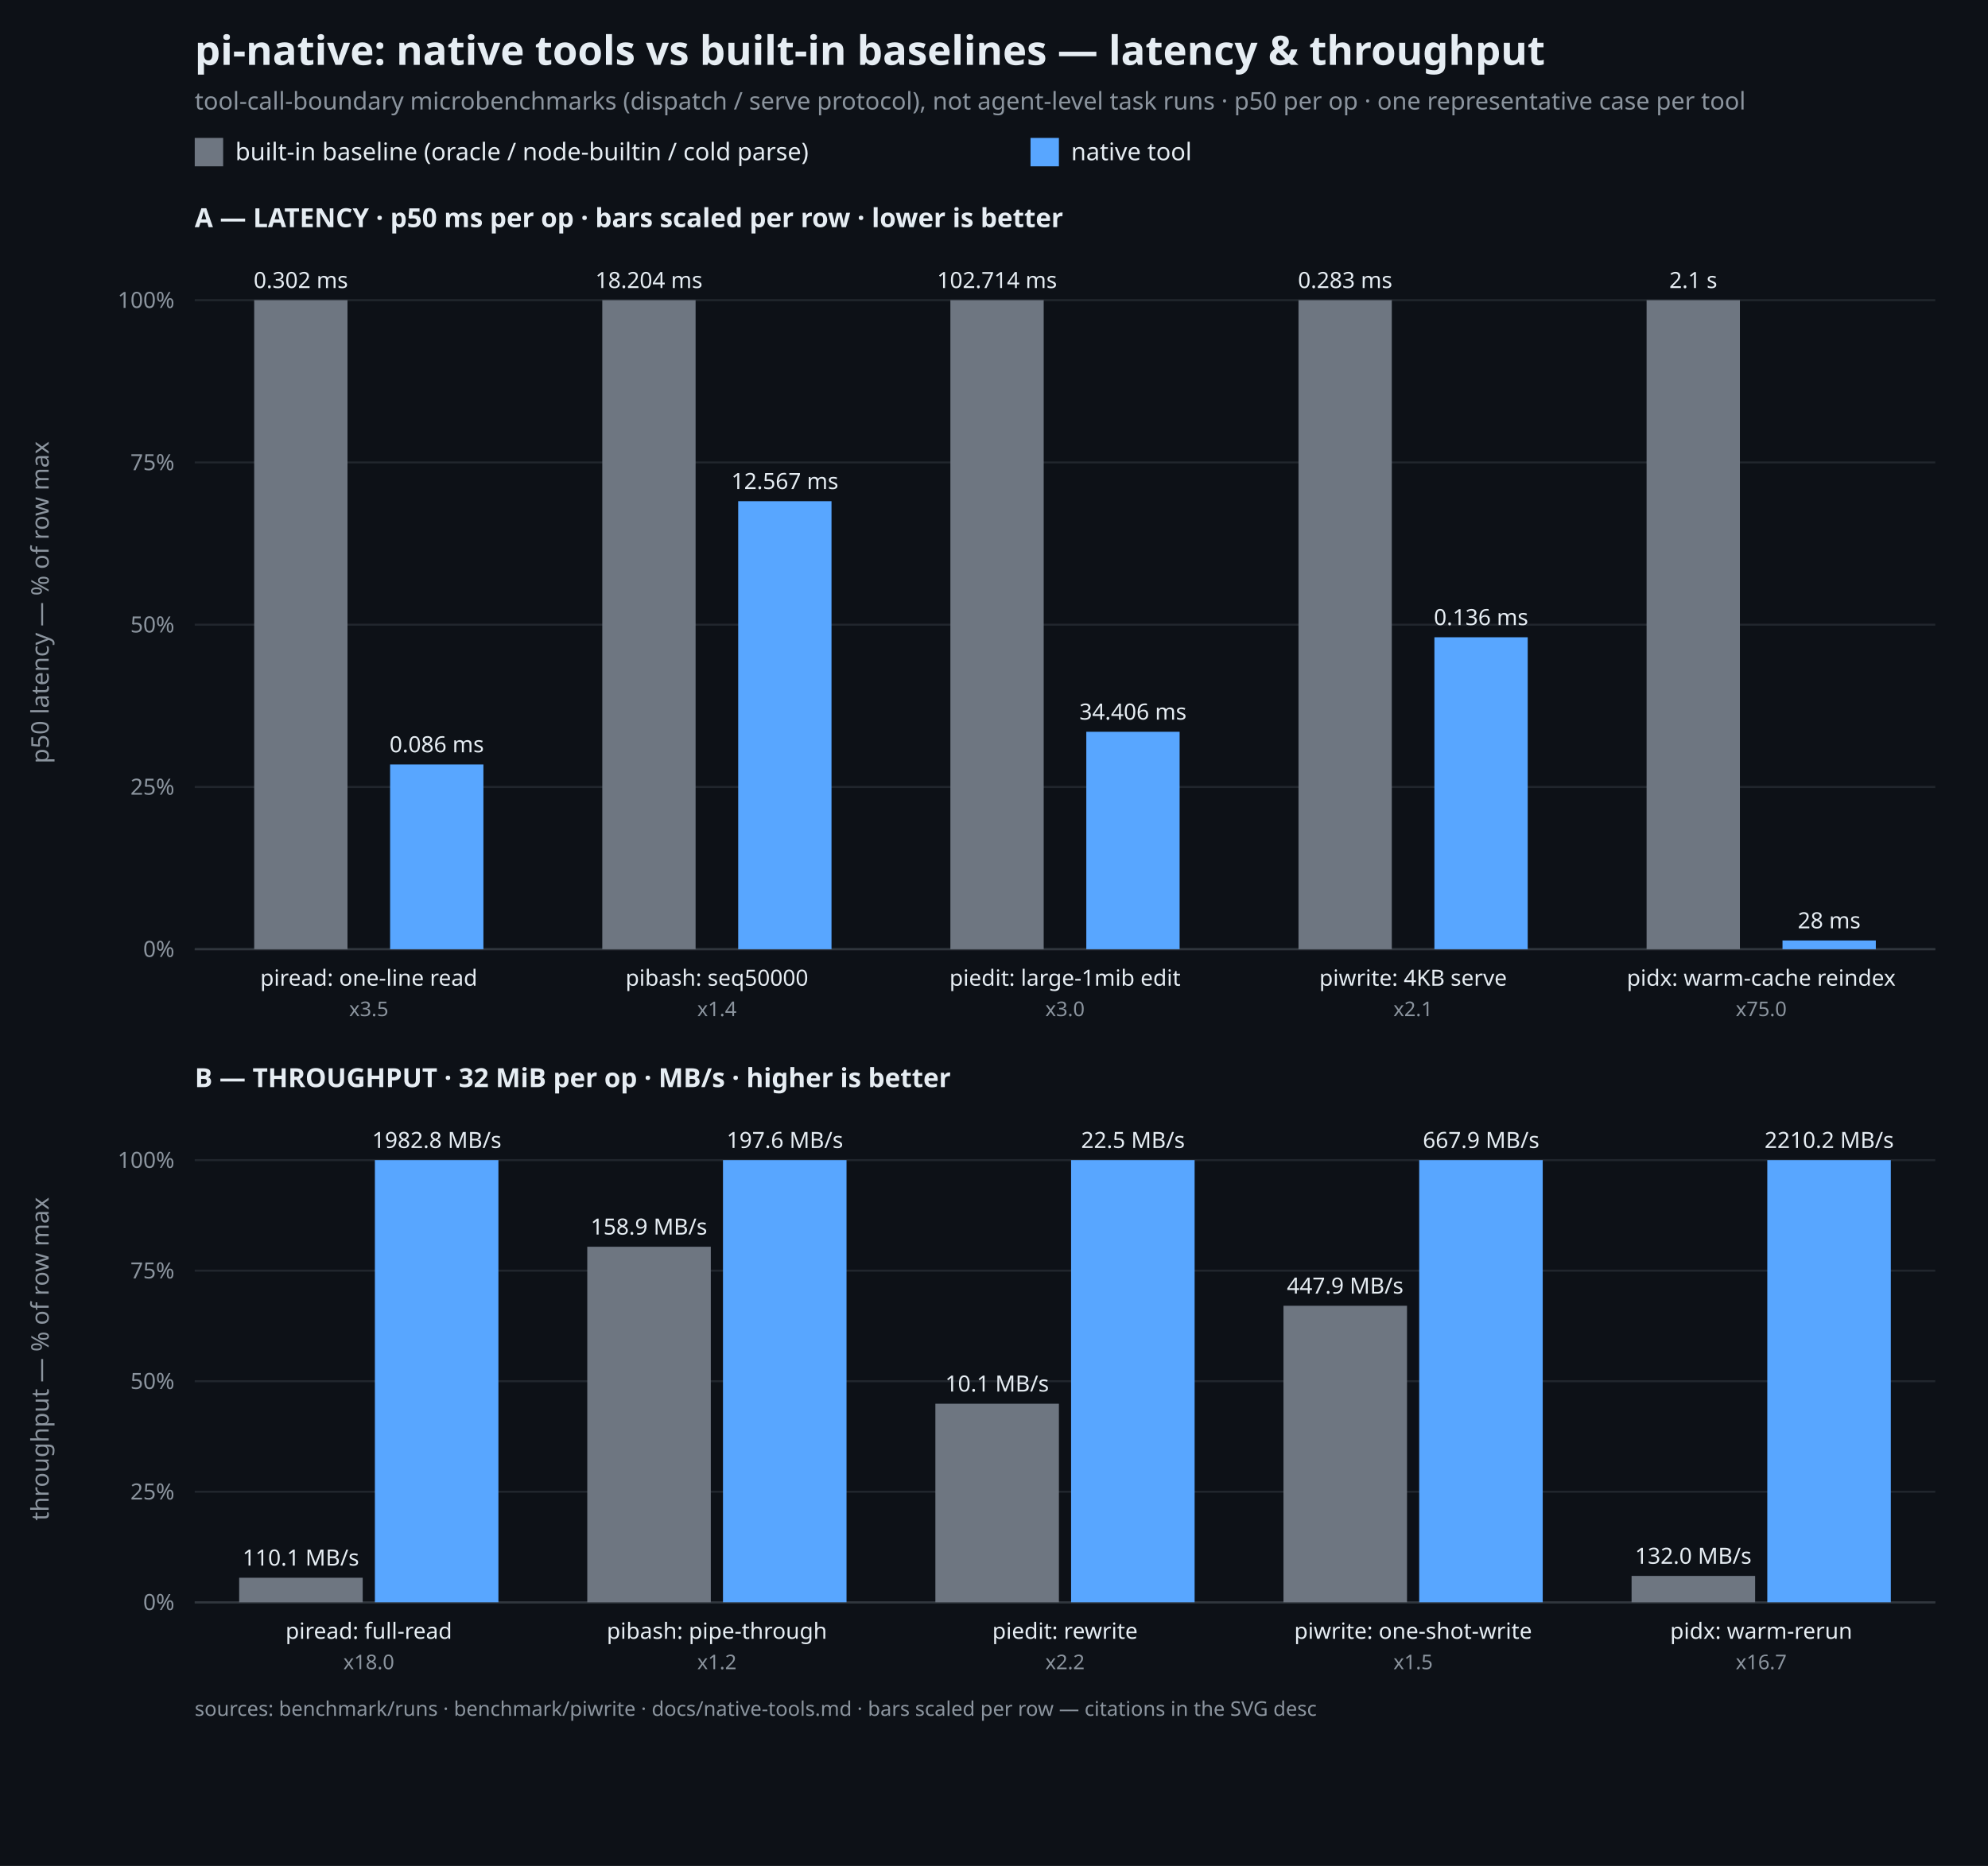
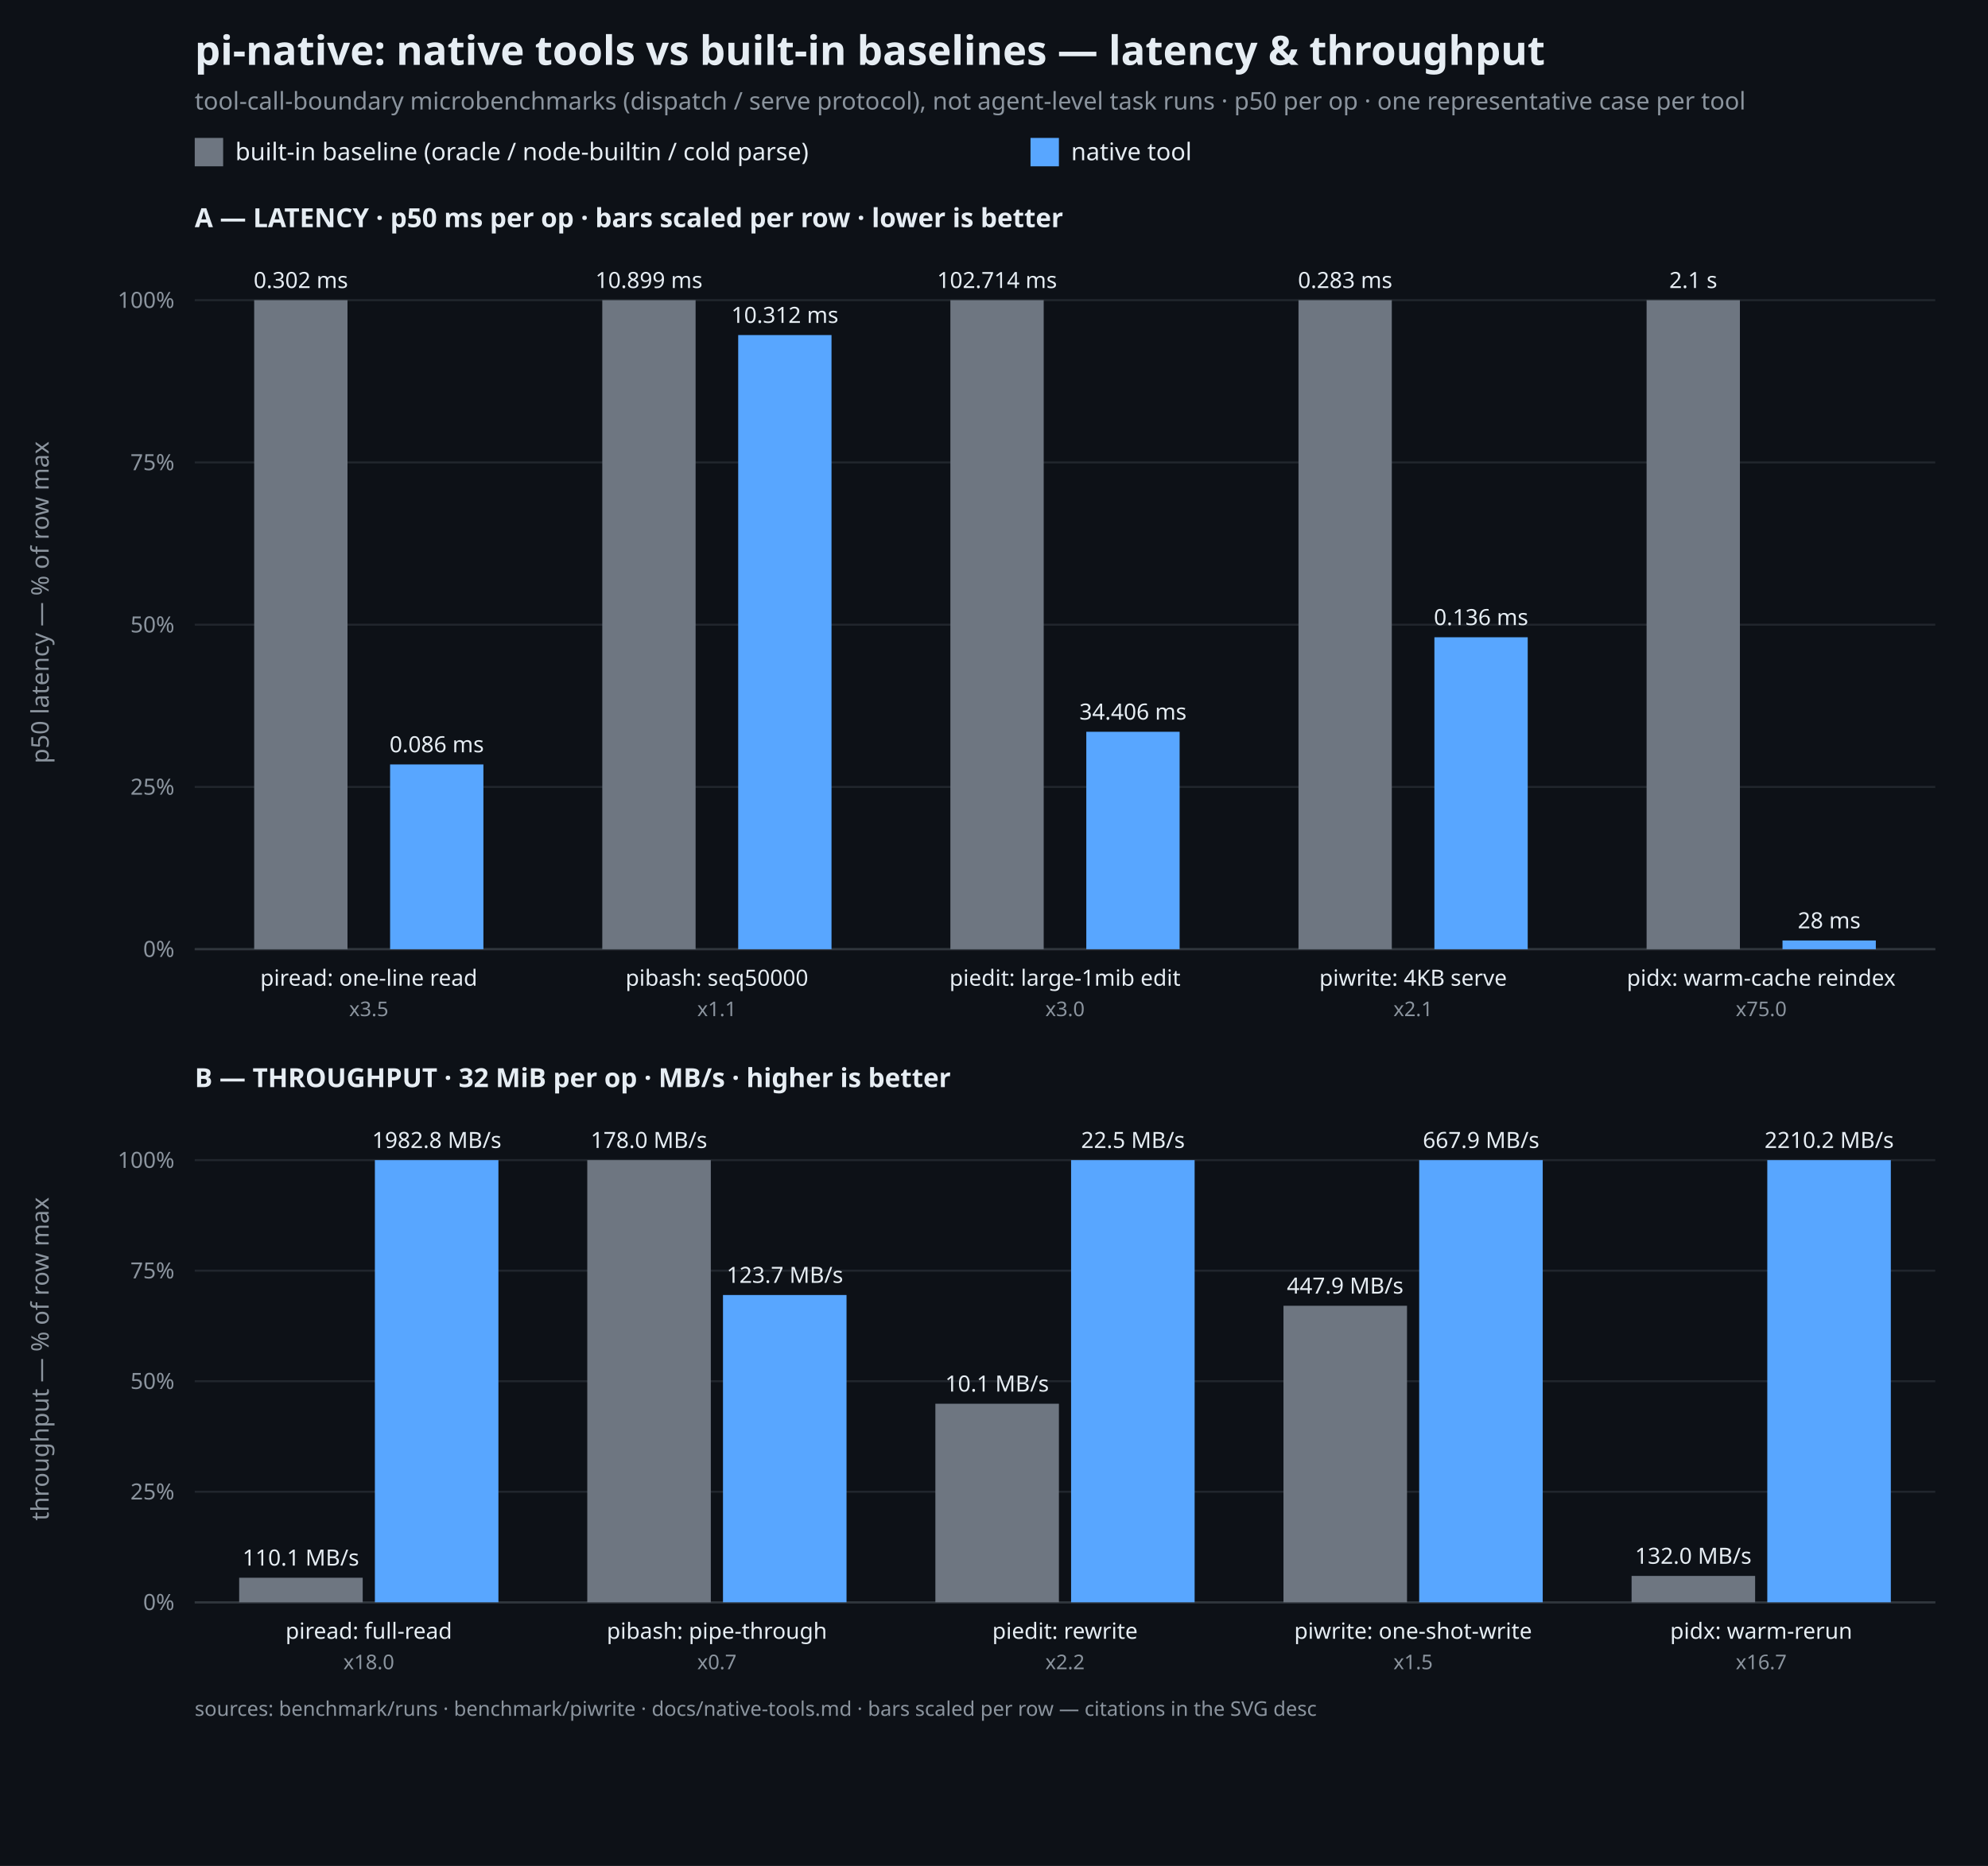
<svg xmlns="http://www.w3.org/2000/svg" viewBox="0 0 980 920" width="980" height="920" role="img" aria-labelledby="chart-title chart-desc">
  <rect x="0" y="0" width="980" height="920" fill="#0d1117" />
  <g font-family="sans-serif">
    <text x="96" y="32" font-size="20" font-weight="700" fill="#e6edf3">pi-native: native tools vs built-in baselines — latency &amp; throughput</text>
    <text x="96" y="54" font-size="12" fill="#8b949e">tool-call-boundary microbenchmarks (dispatch / serve protocol), not agent-level task runs · p50 per op · one representative case per tool</text>
    <rect x="96.0" y="68" width="14" height="14" fill="#6e7681" />
    <text x="116.0" y="79" font-size="12" fill="#e6edf3">built-in baseline (oracle / node-builtin / cold parse)</text>
    <rect x="508.0" y="68" width="14" height="14" fill="#58a6ff" />
    <text x="528.0" y="79" font-size="12" fill="#e6edf3">native tool</text>
    <text x="96" y="112" font-size="13" font-weight="700" fill="#e6edf3">A — LATENCY · p50 ms per op · bars scaled per row · lower is better</text>
    <line x1="96" y1="468.0" x2="954" y2="468.0" stroke="#30363d" stroke-width="1" />
    <text x="86" y="468.0" font-size="11" fill="#8b949e" text-anchor="end" dominant-baseline="middle">0%</text>
    <line x1="96" y1="388.0" x2="954" y2="388.0" stroke="#21262d" stroke-width="1" />
    <text x="86" y="388.0" font-size="11" fill="#8b949e" text-anchor="end" dominant-baseline="middle">25%</text>
    <line x1="96" y1="308.0" x2="954" y2="308.0" stroke="#21262d" stroke-width="1" />
    <text x="86" y="308.0" font-size="11" fill="#8b949e" text-anchor="end" dominant-baseline="middle">50%</text>
    <line x1="96" y1="228.0" x2="954" y2="228.0" stroke="#21262d" stroke-width="1" />
    <text x="86" y="228.0" font-size="11" fill="#8b949e" text-anchor="end" dominant-baseline="middle">75%</text>
    <line x1="96" y1="148.0" x2="954" y2="148.0" stroke="#21262d" stroke-width="1" />
    <text x="86" y="148.0" font-size="11" fill="#8b949e" text-anchor="end" dominant-baseline="middle">100%</text>
    <line x1="96" y1="468" x2="954" y2="468" stroke="#30363d" stroke-width="1" />
    <text x="24" y="297" font-size="12" fill="#8b949e" text-anchor="middle" transform="rotate(-90 24 297)">p50 latency — % of row max</text>
    <rect x="125.3" y="148.0" width="46.0" height="320.0" fill="#6e7681" />
    <text x="148.3" y="142.0" font-size="11" fill="#e6edf3" text-anchor="middle">0.302 ms</text>
    <rect x="192.3" y="376.9" width="46.0" height="91.1" fill="#58a6ff" />
    <text x="215.3" y="370.9" font-size="11" fill="#e6edf3" text-anchor="middle">0.086 ms</text>
    <text x="181.8" y="486" font-size="11" fill="#e6edf3" text-anchor="middle">piread: one-line read</text>
    <text x="181.8" y="501" font-size="10" fill="#8b949e" text-anchor="middle">x3.5</text>
    <rect x="296.9" y="148.0" width="46.0" height="320.0" fill="#6e7681" />
-     <text x="319.9" y="142.0" font-size="11" fill="#e6edf3" text-anchor="middle">18.204 ms</text>
-     <rect x="363.9" y="247.1" width="46.0" height="220.9" fill="#58a6ff" />
-     <text x="386.9" y="241.1" font-size="11" fill="#e6edf3" text-anchor="middle">12.567 ms</text>
+     <text x="319.9" y="142.0" font-size="11" fill="#e6edf3" text-anchor="middle">10.899 ms</text>
+     <rect x="363.9" y="165.2" width="46.0" height="302.8" fill="#58a6ff" />
+     <text x="386.9" y="159.2" font-size="11" fill="#e6edf3" text-anchor="middle">10.312 ms</text>
    <text x="353.4" y="486" font-size="11" fill="#e6edf3" text-anchor="middle">pibash: seq50000</text>
-     <text x="353.4" y="501" font-size="10" fill="#8b949e" text-anchor="middle">x1.4</text>
+     <text x="353.4" y="501" font-size="10" fill="#8b949e" text-anchor="middle">x1.1</text>
    <rect x="468.5" y="148.0" width="46.0" height="320.0" fill="#6e7681" />
    <text x="491.5" y="142.0" font-size="11" fill="#e6edf3" text-anchor="middle">102.714 ms</text>
    <rect x="535.5" y="360.8" width="46.0" height="107.2" fill="#58a6ff" />
    <text x="558.5" y="354.8" font-size="11" fill="#e6edf3" text-anchor="middle">34.406 ms</text>
    <text x="525.0" y="486" font-size="11" fill="#e6edf3" text-anchor="middle">piedit: large-1mib edit</text>
    <text x="525.0" y="501" font-size="10" fill="#8b949e" text-anchor="middle">x3.0</text>
    <rect x="640.1" y="148.0" width="46.0" height="320.0" fill="#6e7681" />
    <text x="663.1" y="142.0" font-size="11" fill="#e6edf3" text-anchor="middle">0.283 ms</text>
    <rect x="707.1" y="314.2" width="46.0" height="153.8" fill="#58a6ff" />
    <text x="730.1" y="308.2" font-size="11" fill="#e6edf3" text-anchor="middle">0.136 ms</text>
    <text x="696.6" y="486" font-size="11" fill="#e6edf3" text-anchor="middle">piwrite: 4KB serve</text>
    <text x="696.6" y="501" font-size="10" fill="#8b949e" text-anchor="middle">x2.1</text>
    <rect x="811.7" y="148.0" width="46.0" height="320.0" fill="#6e7681" />
    <text x="834.7" y="142.0" font-size="11" fill="#e6edf3" text-anchor="middle">2.1 s</text>
    <rect x="878.7" y="463.7" width="46.0" height="4.3" fill="#58a6ff" />
    <text x="901.7" y="457.7" font-size="11" fill="#e6edf3" text-anchor="middle">28 ms</text>
    <text x="868.2" y="486" font-size="11" fill="#e6edf3" text-anchor="middle">pidx: warm-cache reindex</text>
    <text x="868.2" y="501" font-size="10" fill="#8b949e" text-anchor="middle">x75.0</text>
    <text x="96" y="536" font-size="13" font-weight="700" fill="#e6edf3">B — THROUGHPUT · 32 MiB per op · MB/s · higher is better</text>
    <line x1="96" y1="790.0" x2="954" y2="790.0" stroke="#30363d" stroke-width="1" />
    <text x="86" y="790.0" font-size="11" fill="#8b949e" text-anchor="end" dominant-baseline="middle">0%</text>
    <line x1="96" y1="735.5" x2="954" y2="735.5" stroke="#21262d" stroke-width="1" />
    <text x="86" y="735.5" font-size="11" fill="#8b949e" text-anchor="end" dominant-baseline="middle">25%</text>
    <line x1="96" y1="681.0" x2="954" y2="681.0" stroke="#21262d" stroke-width="1" />
    <text x="86" y="681.0" font-size="11" fill="#8b949e" text-anchor="end" dominant-baseline="middle">50%</text>
    <line x1="96" y1="626.5" x2="954" y2="626.5" stroke="#21262d" stroke-width="1" />
    <text x="86" y="626.5" font-size="11" fill="#8b949e" text-anchor="end" dominant-baseline="middle">75%</text>
    <line x1="96" y1="572.0" x2="954" y2="572.0" stroke="#21262d" stroke-width="1" />
    <text x="86" y="572.0" font-size="11" fill="#8b949e" text-anchor="end" dominant-baseline="middle">100%</text>
    <line x1="96" y1="790" x2="954" y2="790" stroke="#30363d" stroke-width="1" />
    <text x="24" y="670" font-size="12" fill="#8b949e" text-anchor="middle" transform="rotate(-90 24 670)">throughput — % of row max</text>
    <rect x="117.9" y="777.9" width="60.9" height="12.1" fill="#6e7681" />
    <text x="148.3" y="771.9" font-size="11" fill="#e6edf3" text-anchor="middle">110.1 MB/s</text>
    <rect x="184.8" y="572.0" width="60.9" height="218.0" fill="#58a6ff" />
    <text x="215.3" y="566.0" font-size="11" fill="#e6edf3" text-anchor="middle">1982.8 MB/s</text>
    <text x="181.8" y="808" font-size="11" fill="#e6edf3" text-anchor="middle">piread: full-read</text>
    <text x="181.8" y="823" font-size="10" fill="#8b949e" text-anchor="middle">x18.0</text>
-     <rect x="289.5" y="614.7" width="60.9" height="175.3" fill="#6e7681" />
-     <text x="319.9" y="608.7" font-size="11" fill="#e6edf3" text-anchor="middle">158.9 MB/s</text>
-     <rect x="356.4" y="572.0" width="60.9" height="218.0" fill="#58a6ff" />
-     <text x="386.9" y="566.0" font-size="11" fill="#e6edf3" text-anchor="middle">197.6 MB/s</text>
+     <rect x="289.5" y="572.0" width="60.9" height="218.0" fill="#6e7681" />
+     <text x="319.9" y="566.0" font-size="11" fill="#e6edf3" text-anchor="middle">178.0 MB/s</text>
+     <rect x="356.4" y="638.5" width="60.9" height="151.5" fill="#58a6ff" />
+     <text x="386.9" y="632.5" font-size="11" fill="#e6edf3" text-anchor="middle">123.7 MB/s</text>
    <text x="353.4" y="808" font-size="11" fill="#e6edf3" text-anchor="middle">pibash: pipe-through</text>
-     <text x="353.4" y="823" font-size="10" fill="#8b949e" text-anchor="middle">x1.2</text>
+     <text x="353.4" y="823" font-size="10" fill="#8b949e" text-anchor="middle">x0.7</text>
    <rect x="461.1" y="692.1" width="60.9" height="97.9" fill="#6e7681" />
    <text x="491.5" y="686.1" font-size="11" fill="#e6edf3" text-anchor="middle">10.1 MB/s</text>
    <rect x="528.0" y="572.0" width="60.9" height="218.0" fill="#58a6ff" />
    <text x="558.5" y="566.0" font-size="11" fill="#e6edf3" text-anchor="middle">22.5 MB/s</text>
    <text x="525.0" y="808" font-size="11" fill="#e6edf3" text-anchor="middle">piedit: rewrite</text>
    <text x="525.0" y="823" font-size="10" fill="#8b949e" text-anchor="middle">x2.2</text>
    <rect x="632.7" y="643.8" width="60.9" height="146.2" fill="#6e7681" />
    <text x="663.1" y="637.8" font-size="11" fill="#e6edf3" text-anchor="middle">447.9 MB/s</text>
    <rect x="699.6" y="572.0" width="60.9" height="218.0" fill="#58a6ff" />
    <text x="730.1" y="566.0" font-size="11" fill="#e6edf3" text-anchor="middle">667.9 MB/s</text>
    <text x="696.6" y="808" font-size="11" fill="#e6edf3" text-anchor="middle">piwrite: one-shot-write</text>
    <text x="696.6" y="823" font-size="10" fill="#8b949e" text-anchor="middle">x1.5</text>
    <rect x="804.3" y="777.0" width="60.9" height="13.0" fill="#6e7681" />
    <text x="834.7" y="771.0" font-size="11" fill="#e6edf3" text-anchor="middle">132.0 MB/s</text>
    <rect x="871.2" y="572.0" width="60.9" height="218.0" fill="#58a6ff" />
    <text x="901.7" y="566.0" font-size="11" fill="#e6edf3" text-anchor="middle">2210.2 MB/s</text>
    <text x="868.2" y="808" font-size="11" fill="#e6edf3" text-anchor="middle">pidx: warm-rerun</text>
    <text x="868.2" y="823" font-size="10" fill="#8b949e" text-anchor="middle">x16.7</text>
    <text x="96" y="846" font-size="10" fill="#8b949e">sources: benchmark/runs · benchmark/piwrite · docs/native-tools.md · bars scaled per row — citations in the SVG desc</text>
  </g>
</svg>
